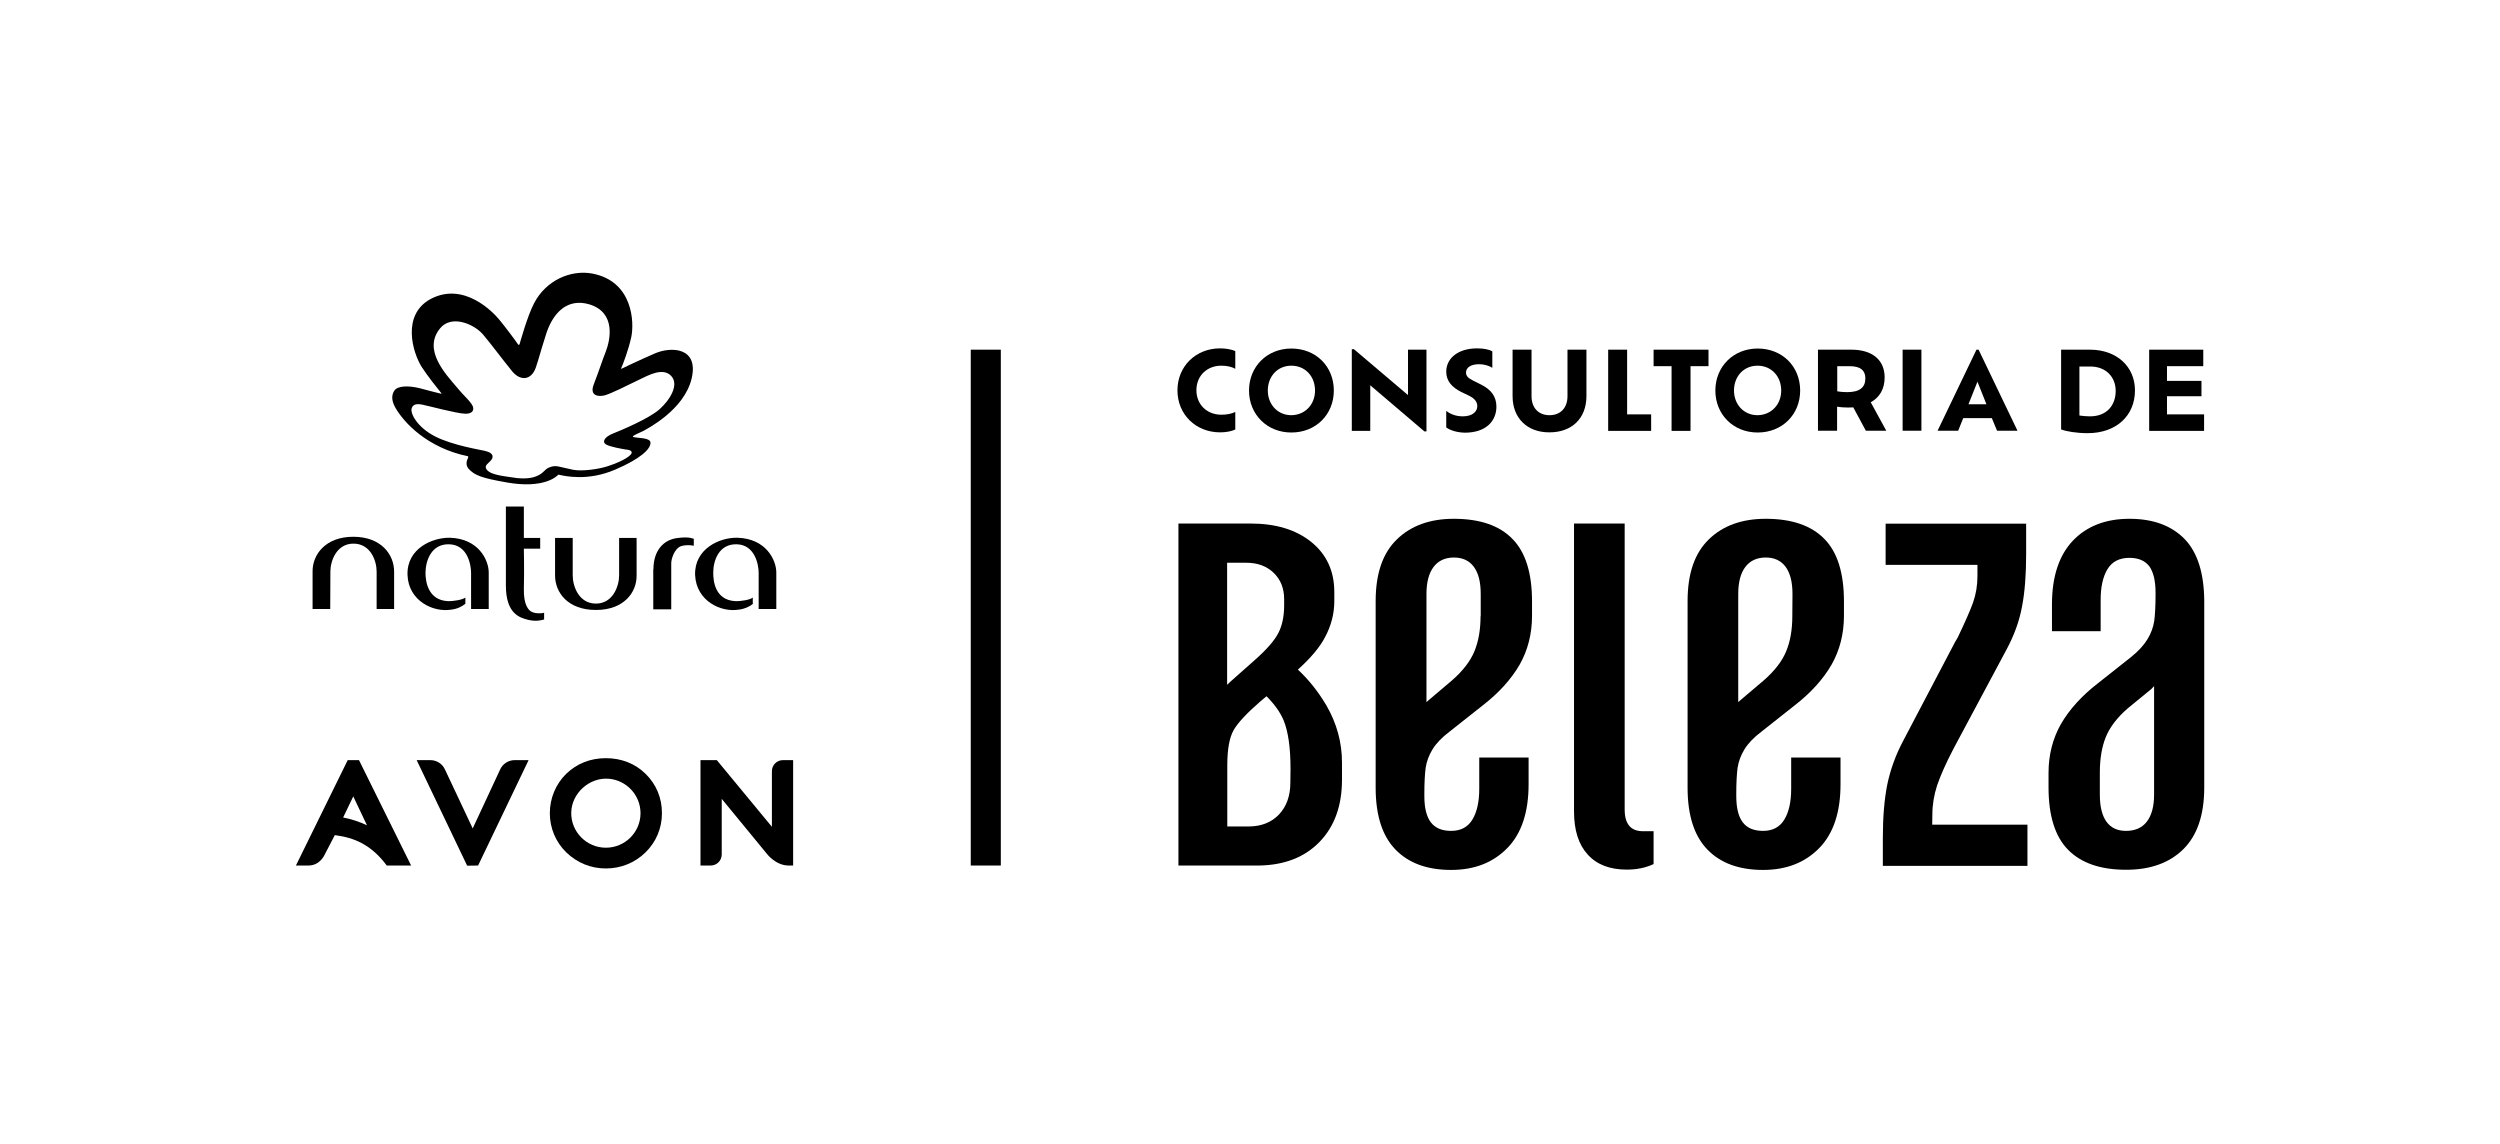
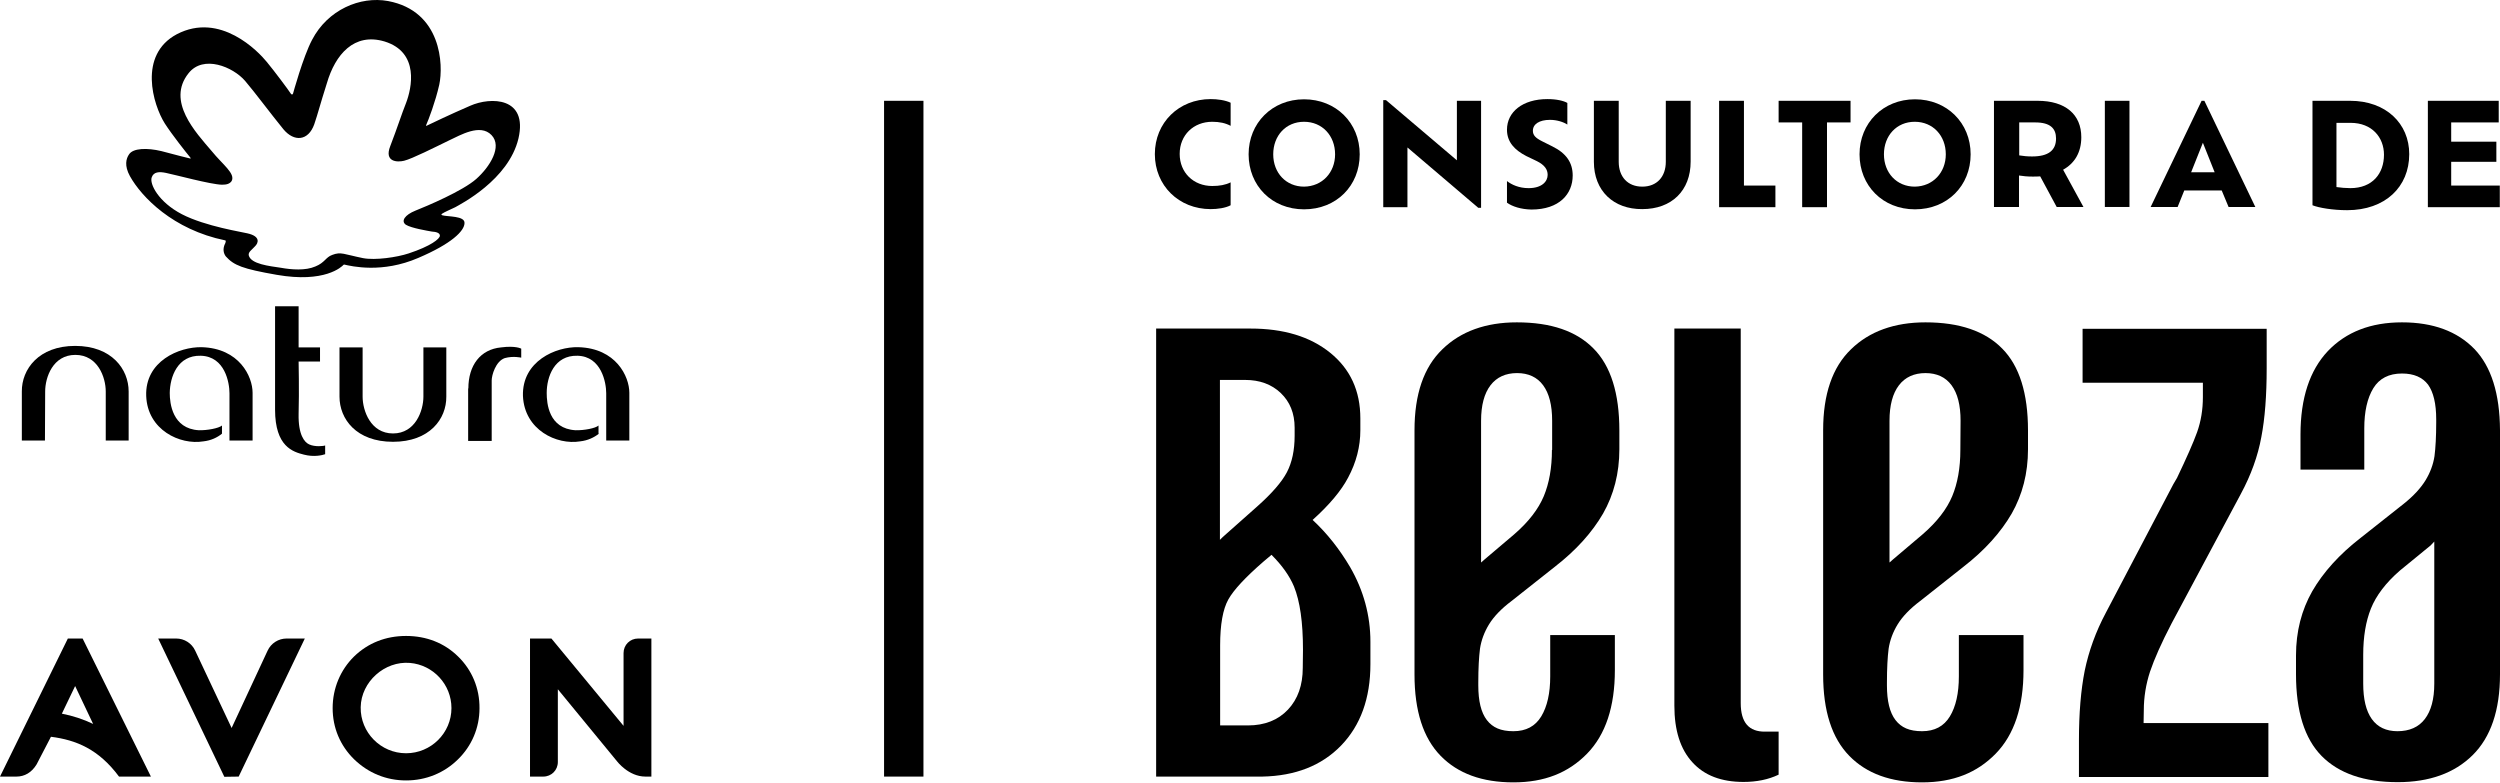
- <svg xmlns="http://www.w3.org/2000/svg" version="1.1" id="Layer_1" x="0px" y="0px" viewBox="0 0 1530 700" style="enable-background:new 0 0 1530 700;" xml:space="preserve">
-   <rect x="594.1" y="214" width="18.4" height="315.7" />
+ <svg xmlns="http://www.w3.org/2000/svg" id="Layer_1" width="1167.9" height="365.49" viewBox="0 0 1167.9 365.49">
+   <rect x="413" y="47.09" width="18.4" height="315.7" />
  <g>
    <g>
-       <g>
-         <path d="M756,262.8c-2.4,1.3-6.2,1.8-9.3,1.8c-14.9,0-26.1-11-26.1-25.7s11.2-25.7,26.1-25.7c3.1,0,6.8,0.5,9.3,1.7v10.8     c-2.4-1.3-5.2-1.9-8.6-1.9c-8.7,0-15.2,6.2-15.2,15s6.5,15,15.2,15c3.4,0,6.2-0.5,8.6-1.7V262.8z" />
-         <path d="M764.4,239c0-14.6,11-25.7,25.9-25.7c15.1,0,26,11,26,25.7c0,14.6-10.9,25.7-26,25.7C775.4,264.7,764.4,253.6,764.4,239z      M804.8,239c0-8.7-6-15.2-14.5-15.2c-8.4,0-14.4,6.5-14.4,15.2c0,8.5,6,15.1,14.4,15.1C798.8,254,804.8,247.5,804.8,239z" />
-         <path d="M873,214v50h-1.3l-33.1-28.2v27.9h-11.3v-50h1.3l33.1,28.1V214H873z" />
-         <path d="M885.1,261.6v-10.1c2.2,1.7,5.6,3.3,10.1,3.3c6.2,0,8.9-3.1,8.9-6.2c0-2.5-1.4-4.6-5-6.4l-5-2.4c-5.4-2.8-9-6.5-9-12.3     c0-8.3,7.3-14.3,18.9-14.3c4.3,0,7.6,0.8,9.3,1.8v10.1c-1.8-1.2-4.9-2.2-8.1-2.2c-5,0-8,2-8,5.1c0,2.1,1.3,3.4,4.3,4.9l4.8,2.4     c6.5,3.2,9.5,7.6,9.5,13.6c0,8.6-6.2,15.9-19.3,15.9C891.7,264.7,887.6,263.4,885.1,261.6z" />
-         <path d="M925.7,242.5V214h11.6v28.5c0,6.9,4.1,11.6,11,11.6s11-4.7,11-11.6V214h11.6v28.4c0,13.6-8.9,22.2-22.6,22.2     C934.9,264.7,925.7,256.1,925.7,242.5z" />
-         <path d="M1010.5,253.6v10.1h-26.3V214h11.6v39.6H1010.5z" />
-         <path d="M1023,224.1h-11V214h33.6v10.1h-11v39.6H1023V224.1z" />
-         <path d="M1049.8,239c0-14.6,11-25.7,25.9-25.7c15.1,0,26,11,26,25.7c0,14.6-10.9,25.7-26,25.7     C1060.7,264.7,1049.8,253.6,1049.8,239z M1090.1,239c0-8.7-6-15.2-14.5-15.2c-8.4,0-14.4,6.5-14.4,15.2c0,8.5,6,15.1,14.4,15.1     C1084.1,254,1090.1,247.5,1090.1,239z" />
-         <path d="M1141.9,263.6l-7.7-14.3c-1.1,0.1-2.3,0.1-3.6,0.1c-2.4,0-4.4-0.2-6.3-0.5v14.7h-11.7V214h20.4c13,0,20.4,6.4,20.4,17     c0,7.1-3.1,12.2-8.5,15.2l9.5,17.4H1141.9z M1141.6,231.6c0-4.6-2.6-7.5-9.7-7.5h-7.5v15.4c1.8,0.3,3.8,0.5,6,0.5     C1138.1,240,1141.6,237.1,1141.6,231.6z" />
-         <path d="M1164.4,214h11.5v49.6h-11.5V214z" />
-         <path d="M1219,255.9h-17.5l-3.1,7.7h-12.6l23.8-49.6h1.3l23.8,49.6h-12.5L1219,255.9z M1210.2,233.6l-5.5,13.8h11L1210.2,233.6z" />
-       </g>
+       <path d="m574.9,95.89c-2.4,1.3-6.2,1.8-9.3,1.8-14.9,0-26.1-11-26.1-25.7s11.2-25.7,26.1-25.7c3.1,0,6.8.5,9.3,1.7v10.8c-2.4-1.3-5.2-1.9-8.6-1.9-8.7,0-15.2,6.2-15.2,15s6.5,15,15.2,15c3.4,0,6.2-.5,8.6-1.7v10.7Z" />
+       <path d="m583.3,72.09c0-14.6,11-25.7,25.9-25.7s26,11,26,25.7-10.9,25.7-26,25.7-25.9-11.1-25.9-25.7Zm40.4,0c0-8.7-6-15.2-14.5-15.2s-14.4,6.5-14.4,15.2,6,15.1,14.4,15.1c8.5-.1,14.5-6.6,14.5-15.1Z" />
+       <path d="m691.9,47.09v50h-1.3l-33.1-28.2v27.9h-11.3v-50h1.3l33.1,28.1v-27.8h11.3Z" />
+       <path d="m704,94.69v-10.1c2.2,1.7,5.6,3.3,10.1,3.3,6.2,0,8.9-3.1,8.9-6.2,0-2.5-1.4-4.6-5-6.4l-5-2.4c-5.4-2.8-9-6.5-9-12.3,0-8.3,7.3-14.3,18.9-14.3,4.3,0,7.6.8,9.3,1.8v10.1c-1.8-1.2-4.9-2.2-8.1-2.2-5,0-8,2-8,5.1,0,2.1,1.3,3.4,4.3,4.9l4.8,2.4c6.5,3.2,9.5,7.6,9.5,13.6,0,8.6-6.2,15.9-19.3,15.9-4.8-.1-8.9-1.4-11.4-3.2Z" />
+       <path d="m744.6,75.59v-28.5h11.6v28.5c0,6.9,4.1,11.6,11,11.6s11-4.7,11-11.6v-28.5h11.6v28.4c0,13.6-8.9,22.2-22.6,22.2-13.4.1-22.6-8.5-22.6-22.1Z" />
+       <path d="m829.4,86.69v10.1h-26.3v-49.7h11.6v39.6h14.7Z" />
+       <path d="m841.9,57.19h-11v-10.1h33.6v10.1h-11v39.6h-11.6v-39.6Z" />
+       <path d="m868.7,72.09c0-14.6,11-25.7,25.9-25.7s26,11,26,25.7-10.9,25.7-26,25.7-25.9-11.1-25.9-25.7Zm40.3,0c0-8.7-6-15.2-14.5-15.2s-14.4,6.5-14.4,15.2,6,15.1,14.4,15.1c8.5-.1,14.5-6.6,14.5-15.1Z" />
+       <path d="m960.8,96.69l-7.7-14.3c-1.1.1-2.3.1-3.6.1-2.4,0-4.4-.2-6.3-.5v14.7h-11.7v-49.6h20.4c13,0,20.4,6.4,20.4,17,0,7.1-3.1,12.2-8.5,15.2l9.5,17.4h-12.5Zm-.3-32c0-4.6-2.6-7.5-9.7-7.5h-7.5v15.4c1.8.3,3.8.5,6,.5,7.7,0,11.2-2.9,11.2-8.4Z" />
+       <path d="m983.3,47.09h11.5v49.6h-11.5v-49.6Z" />
+       <path d="m1037.9,88.99h-17.5l-3.1,7.7h-12.6l23.8-49.6h1.3l23.8,49.6h-12.5l-3.2-7.7Zm-8.8-22.3l-5.5,13.8h11l-5.5-13.8Z" />
    </g>
-     <path d="M1306.6,238.9c0,15.4-11.3,26.2-29,26.2c-6.7,0-13.2-1.1-16.2-2.3V214h17.6C1295.7,214,1306.6,224.6,1306.6,238.9z    M1294.8,239.2c0-8.1-5.6-14.9-15.6-14.9h-6.6v30c2.1,0.3,4.4,0.5,6.5,0.5C1289.4,254.8,1294.8,248,1294.8,239.2z" />
-     <path d="M1348.9,253.6v10.1h-33.6V214h33.1v10.1h-22.2v9h21.1v9.4h-21.1v11.1H1348.9z" />
-     <path d="M794.3,409.8c7.9-7.1,13.4-13.7,16.6-19.8c3.8-7.1,5.7-14.5,5.7-22.1v-5.5c0-12.9-4.7-23.1-14.1-30.7   c-9.4-7.6-21.8-11.3-37.2-11.3h-44.1v209.3h12.6H751h19.8c15.4-0.3,27.7-5.1,36.8-14.5c9.1-9.4,13.7-22.1,13.7-38v-10.5   c0-12.3-3.2-24-9.5-34.9C806.9,423.5,801.1,416.1,794.3,409.8z M762.8,344.4c6.7,0,12.3,2,16.6,6.1s6.5,9.5,6.5,16.2v3.8   c0,6.7-1.2,12.4-3.6,17c-2.4,4.6-7.1,10-14.1,16.2l-15.1,13.4c-0.7,0.6-1.4,1.3-2.1,2v-74.7L762.8,344.4L762.8,344.4z M789.7,478.9   c0,8.1-2.3,14.6-6.9,19.5c-4.6,4.9-10.9,7.4-18.7,7.4h-13v-37.4c0-9.8,1.3-16.9,3.8-21.4s8-10.4,16.4-17.7l3.8-3.2   c4.9,4.9,8.4,9.8,10.5,14.8c2.8,6.9,4.2,16.7,4.2,29.6L789.7,478.9L789.7,478.9z" />
-     <path d="M889.7,317.5c-14.5,0-26.2,4.2-34.8,12.6c-8.7,8.4-13,21-13,37.8V482c0,17.1,4.1,29.7,12.2,38c8.1,8.3,19.4,12.4,34,12.4   c14.3,0,25.7-4.5,34.4-13.4c8.7-8.9,13-22,13-39v-16.4h-30.2v19.3c0,7.8-1.4,14.1-4.2,18.7s-7.1,6.9-13,6.9   c-5.6,0-9.7-1.7-12.4-5.2s-4-8.9-4-16.2v-1.3c0-6.7,0.3-12,0.8-15.9c0.6-3.9,2-7.7,4.2-11.3c2.2-3.6,5.7-7.3,10.5-10.9l20.1-15.9   c10.1-7.8,17.6-16.2,22.7-25c5-8.8,7.6-18.8,7.6-30V368c0-17.3-4-30.1-12-38.2C917.6,321.6,905.7,317.5,889.7,317.5z M906.1,377.1   c0,8.4-1.3,15.6-3.8,21.6s-7.1,12-13.8,17.8l-13.8,11.7c-0.6,0.5-1.2,1-1.7,1.5v-66.2c0-7.3,1.5-12.8,4.4-16.6   c2.9-3.8,7.1-5.7,12.4-5.7c5.3,0,9.4,1.9,12.2,5.7c2.8,3.8,4.2,9.3,4.2,16.6v13.6H906.1z" />
-     <path d="M994.3,495.4v-175h-31v176.2c0,11.5,2.8,20.3,8.4,26.4c5.6,6.2,13.6,9.2,23.9,9.2c6.1,0,11.6-1.1,16.4-3.4v-20.1h-6.3   C998.1,508.8,994.3,504.4,994.3,495.4z" />
-     <path d="M1080.6,317.5c-14.5,0-26.2,4.2-34.8,12.6c-8.7,8.4-13,21-13,37.8V482c0,17.1,4.1,29.7,12.2,38s19.4,12.4,34,12.4   c14.3,0,25.7-4.5,34.4-13.4c8.7-8.9,13-22,13-39v-16.4h-30.2v19.3c0,7.8-1.4,14.1-4.2,18.7c-2.8,4.6-7.1,6.9-13,6.9   c-5.6,0-9.7-1.7-12.4-5.2c-2.7-3.5-4-8.9-4-16.2v-1.3c0-6.7,0.3-12,0.8-15.9c0.6-3.9,2-7.7,4.2-11.3c2.2-3.6,5.7-7.3,10.5-10.9   l20.1-15.9c10.1-7.8,17.6-16.2,22.7-25c5-8.8,7.6-18.8,7.6-30V368c0-17.3-4-30.1-12-38.2C1108.5,321.6,1096.5,317.5,1080.6,317.5z    M1096.9,377.1c0,8.4-1.3,15.6-3.8,21.6s-7.1,12-13.8,17.8l-13.8,11.7c-0.6,0.5-1.2,1-1.7,1.5v-66.2c0-7.3,1.5-12.8,4.4-16.6   c2.9-3.8,7.1-5.7,12.4-5.7s9.4,1.9,12.2,5.7c2.8,3.8,4.2,9.3,4.2,16.6L1096.9,377.1L1096.9,377.1z" />
-     <path d="M1182.6,498.7c0-6.1,1-12.2,2.9-18c2-5.9,5.3-13.4,10.1-22.6l32.3-60.4c4.8-8.9,8-17.8,9.6-26.6c1.7-8.8,2.5-19.5,2.5-32.1   v-18.5h-86v25.2h56.2v6.7c0,5.9-0.9,11.3-2.7,16.4c-1.8,5-5,12.2-9.4,21.4l-1.7,2.9l-31.5,60c-4.8,9-8,18-9.9,27.1   c-1.8,9.1-2.7,19.9-2.7,32.5v17.2h88.5v-25.2h-58.3L1182.6,498.7L1182.6,498.7z" />
-     <path d="M1337,329.9c-8-8.2-19.2-12.4-33.8-12.4c-14.5,0-26.1,4.5-34.6,13.4c-8.5,9-12.8,22-12.8,39v16.4h29.8V367   c0-7.8,1.4-14.1,4.2-18.7c2.8-4.6,7.3-6.9,13.4-6.9c5.6,0,9.6,1.8,12.2,5.2c2.5,3.5,3.8,8.9,3.8,16.2v1.3c0,6.7-0.3,12-0.8,15.9   c-0.6,3.9-2,7.7-4.2,11.3c-2.2,3.6-5.6,7.3-10.1,10.9l-20.1,15.9c-10.1,7.8-17.6,16.2-22.7,25c-5,8.8-7.6,18.8-7.6,30v8.8   c0,17.3,4,30.1,12,38.2c8,8.1,19.8,12.2,35.5,12.2c14.8,0,26.5-4.2,35-12.6c8.5-8.4,12.8-21,12.8-37.8v-114   C1348.9,350.8,1344.9,338.1,1337,329.9z M1313.9,502.8c-2.9,3.8-7.2,5.7-12.8,5.7c-5.3,0-9.3-1.9-12-5.7c-2.7-3.8-4-9.3-4-16.6   v-13.4c0-8.4,1.2-15.6,3.6-21.6s6.9-12,13.6-17.8l14.3-11.7c0.6-0.6,1.1-1.1,1.7-1.8v66.4C1318.3,493.5,1316.8,499,1313.9,502.8z" />
+     <path d="m1125.5,71.99c0,15.4-11.3,26.2-29,26.2-6.7,0-13.2-1.1-16.2-2.3v-48.8h17.6c16.7,0,27.6,10.6,27.6,24.9Zm-11.8.3c0-8.1-5.6-14.9-15.6-14.9h-6.6v30c2.1.3,4.4.5,6.5.5,10.3,0,15.7-6.8,15.7-15.6Z" />
+     <path d="m1167.8,86.69v10.1h-33.6v-49.7h33.1v10.1h-22.2v9h21.1v9.4h-21.1v11.1h22.7Z" />
+     <path d="m613.2,242.89c7.9-7.1,13.4-13.7,16.6-19.8,3.8-7.1,5.7-14.5,5.7-22.1v-5.5c0-12.9-4.7-23.1-14.1-30.7-9.4-7.6-21.8-11.3-37.2-11.3h-44.1v209.3h49.6c15.4-.3,27.7-5.1,36.8-14.5,9.1-9.4,13.7-22.1,13.7-38v-10.5c0-12.3-3.2-24-9.5-34.9-4.9-8.3-10.7-15.7-17.5-22Zm-31.5-65.4c6.7,0,12.3,2,16.6,6.1s6.5,9.5,6.5,16.2v3.8c0,6.7-1.2,12.4-3.6,17-2.4,4.6-7.1,10-14.1,16.2l-15.1,13.4c-.7.6-1.4,1.3-2.1,2v-74.7h11.8Zm26.9,134.5c0,8.1-2.3,14.6-6.9,19.5-4.6,4.9-10.9,7.4-18.7,7.4h-13v-37.4c0-9.8,1.3-16.9,3.8-21.4s8-10.4,16.4-17.7l3.8-3.2c4.9,4.9,8.4,9.8,10.5,14.8,2.8,6.9,4.2,16.7,4.2,29.6l-.1,8.4h0Z" />
+     <path d="m708.6,150.59c-14.5,0-26.2,4.2-34.8,12.6-8.7,8.4-13,21-13,37.8v114.1c0,17.1,4.1,29.7,12.2,38,8.1,8.3,19.4,12.4,34,12.4s25.7-4.5,34.4-13.4c8.7-8.9,13-22,13-39v-16.4h-30.2v19.3c0,7.8-1.4,14.1-4.2,18.7s-7.1,6.9-13,6.9-9.7-1.7-12.4-5.2-4-8.9-4-16.2v-1.3c0-6.7.3-12,.8-15.9.6-3.9,2-7.7,4.2-11.3,2.2-3.6,5.7-7.3,10.5-10.9l20.1-15.9c10.1-7.8,17.6-16.2,22.7-25,5-8.8,7.6-18.8,7.6-30v-8.8c0-17.3-4-30.1-12-38.2-8-8.2-19.9-12.3-35.9-12.3Zm16.4,59.6c0,8.4-1.3,15.6-3.8,21.6s-7.1,12-13.8,17.8l-13.8,11.7c-.6.5-1.2,1-1.7,1.5v-66.2c0-7.3,1.5-12.8,4.4-16.6,2.9-3.8,7.1-5.7,12.4-5.7s9.4,1.9,12.2,5.7c2.8,3.8,4.2,9.3,4.2,16.6v13.6h-.1Z" />
+     <path d="m813.2,328.49v-175h-31v176.2c0,11.5,2.8,20.3,8.4,26.4,5.6,6.2,13.6,9.2,23.9,9.2,6.1,0,11.6-1.1,16.4-3.4v-20.1h-6.3c-7.6.1-11.4-4.3-11.4-13.3Z" />
+     <path d="m899.5,150.59c-14.5,0-26.2,4.2-34.8,12.6-8.7,8.4-13,21-13,37.8v114.1c0,17.1,4.1,29.7,12.2,38s19.4,12.4,34,12.4,25.7-4.5,34.4-13.4c8.7-8.9,13-22,13-39v-16.4h-30.2v19.3c0,7.8-1.4,14.1-4.2,18.7-2.8,4.6-7.1,6.9-13,6.9s-9.7-1.7-12.4-5.2c-2.7-3.5-4-8.9-4-16.2v-1.3c0-6.7.3-12,.8-15.9.6-3.9,2-7.7,4.2-11.3,2.2-3.6,5.7-7.3,10.5-10.9l20.1-15.9c10.1-7.8,17.6-16.2,22.7-25,5-8.8,7.6-18.8,7.6-30v-8.8c0-17.3-4-30.1-12-38.2-8-8.2-20-12.3-35.9-12.3Zm16.3,59.6c0,8.4-1.3,15.6-3.8,21.6s-7.1,12-13.8,17.8l-13.8,11.7c-.6.5-1.2,1-1.7,1.5v-66.2c0-7.3,1.5-12.8,4.4-16.6,2.9-3.8,7.1-5.7,12.4-5.7s9.4,1.9,12.2,5.7c2.8,3.8,4.2,9.3,4.2,16.6l-.1,13.6h0Z" />
+     <path d="m1001.5,331.79c0-6.1,1-12.2,2.9-18,2-5.9,5.3-13.4,10.1-22.6l32.3-60.4c4.8-8.9,8-17.8,9.6-26.6,1.7-8.8,2.5-19.5,2.5-32.1v-18.5h-86v25.2h56.2v6.7c0,5.9-.9,11.3-2.7,16.4-1.8,5-5,12.2-9.4,21.4l-1.7,2.9-31.5,60c-4.8,9-8,18-9.9,27.1-1.8,9.1-2.7,19.9-2.7,32.5v17.2h88.5v-25.2h-58.3l.1-6h0Z" />
+     <path d="m1155.9,162.99c-8-8.2-19.2-12.4-33.8-12.4s-26.1,4.5-34.6,13.4c-8.5,9-12.8,22-12.8,39v16.4h29.8v-19.3c0-7.8,1.4-14.1,4.2-18.7,2.8-4.6,7.3-6.9,13.4-6.9,5.6,0,9.6,1.8,12.2,5.2,2.5,3.5,3.8,8.9,3.8,16.2v1.3c0,6.7-.3,12-.8,15.9-.6,3.9-2,7.7-4.2,11.3-2.2,3.6-5.6,7.3-10.1,10.9l-20.1,15.9c-10.1,7.8-17.6,16.2-22.7,25-5,8.8-7.6,18.8-7.6,30v8.8c0,17.3,4,30.1,12,38.2,8,8.1,19.8,12.2,35.5,12.2,14.8,0,26.5-4.2,35-12.6,8.5-8.4,12.8-21,12.8-37.8v-114c-.1-17.1-4.1-29.8-12-38Zm-23.1,172.9c-2.9,3.8-7.2,5.7-12.8,5.7-5.3,0-9.3-1.9-12-5.7-2.7-3.8-4-9.3-4-16.6v-13.4c0-8.4,1.2-15.6,3.6-21.6s6.9-12,13.6-17.8l14.3-11.7c.6-.6,1.1-1.1,1.7-1.8v66.4c0,7.2-1.5,12.7-4.4,16.5Z" />
  </g>
  <g>
    <g>
-       <path d="M285.9,529.8L255,465.2h8.4c3.8,0,7.3,2.2,8.9,5.7l17,36.1l16.8-36.1c1.6-3.5,5.1-5.7,8.9-5.7h8.5l-30.9,64.5L285.9,529.8    L285.9,529.8z" />
-       <path d="M219.7,465.2h-6.9l-31.7,64.5h7.7c3.8,0,7.1-1.9,9.4-5.7l6.7-12.9c11.8,1.5,22.3,5.8,31.8,18.6h14.9L219.7,465.2z     M216.2,487.4l8.4,17.7c-4.6-2.2-9.5-3.8-14.6-4.8L216.2,487.4z" />
-       <path d="M479.2,465.2c-3.8,0-6.8,3-6.8,6.8v34l-33.7-40.8h-10l0,0v64.5h6.2c3.8,0,6.8-3,6.8-6.8v-34l27.6,33.6    c0,0,5.4,7.2,13.3,7.2h2.8v-64.5H479.2z" />
-       <path d="M370.8,518.8c-11.8,0-21.4-9.7-21.2-21.5c0.2-11.9,11.2-21.7,23-20.7c10.8,0.9,19.4,10,19.4,21.1    C392,509.3,382.5,518.8,370.8,518.8 M395.1,473.6c-6.4-6.3-14.8-9.6-24.3-9.6s-17.8,3.3-24.3,9.6c-6.4,6.3-10,14.9-10,24.1    c0,9,3.5,17.5,10,23.9c6.6,6.4,15,9.9,24.3,9.9c9.2,0,17.8-3.5,24.2-9.8c6.5-6.3,10.1-14.8,10.1-23.9    C405.2,488.5,401.6,479.9,395.1,473.6" />
+       <path d="m104.8,362.89l-30.9-64.6h8.4c3.8,0,7.3,2.2,8.9,5.7l17,36.1,16.8-36.1c1.6-3.5,5.1-5.7,8.9-5.7h8.5l-30.9,64.5-6.7.1h0Z" />
+       <path d="m38.6,298.29h-6.9L0,362.79h7.7c3.8,0,7.1-1.9,9.4-5.7l6.7-12.9c11.8,1.5,22.3,5.8,31.8,18.6h14.9l-31.9-64.5Zm-3.5,22.2l8.4,17.7c-4.6-2.2-9.5-3.8-14.6-4.8l6.2-12.9Z" />
+       <path d="m298.1,298.29c-3.8,0-6.8,3-6.8,6.8v34l-33.7-40.8h-10v64.5h6.2c3.8,0,6.8-3,6.8-6.8v-34l27.6,33.6s5.4,7.2,13.3,7.2h2.8v-64.5h-6.2Z" />
+       <path d="m189.7,351.89c-11.8,0-21.4-9.7-21.2-21.5.2-11.9,11.2-21.7,23-20.7,10.8.9,19.4,10,19.4,21.1,0,11.6-9.5,21.1-21.2,21.1m24.3-45.2c-6.4-6.3-14.8-9.6-24.3-9.6s-17.8,3.3-24.3,9.6c-6.4,6.3-10,14.9-10,24.1s3.5,17.5,10,23.9c6.6,6.4,15,9.9,24.3,9.9s17.8-3.5,24.2-9.8c6.5-6.3,10.1-14.8,10.1-23.9.1-9.3-3.5-17.9-10-24.2" />
    </g>
    <g>
-       <path d="M216.2,328.5c17.1,0,25,10.9,25,21.3v22.9h-10.7v-22.9c0-6.6-3.7-17.1-14.2-17.1c-10.3,0-14.1,10.5-14.1,17.1    c0,6.5-0.1,22.9-0.1,22.9h-10.8v-22.9C191.2,339.4,199.2,328.5,216.2,328.5" />
-       <path d="M364.7,373.3c-17.2,0-25-10.7-25-21.1v-23h10.8v23c0,6.5,3.7,17.2,14.2,17.2c10.4,0,14.2-10.7,14.2-17.2v-23h10.7v23    C389.7,362.6,381.8,373.3,364.7,373.3" />
-       <path d="M284.8,369.5c-2.2,1.8-5.1,3.2-8.7,3.6c-10.9,1.8-26.1-5.3-26.7-21.2c-0.6-16.3,15.4-23,25.9-22.8    c17.6,0.5,23.8,13.7,23.8,21.3v22.3h-10.8v-22.1c0-4.9-2.1-17.2-13.4-17.5c-10.9-0.3-14.4,9.9-14.5,17.4c0,4.8,1.2,16.7,13.6,17.4    c3.8,0.1,9.3-0.9,10.8-2.2V369.5z" />
-       <path d="M333,379.1c-1.4,0.5-5.3,1.4-9.9,0.2c-5.1-1.3-13.5-3.7-13.5-21V310h11v19.2h10v6.6h-10c0,0,0.3,13.7,0,24.5    c-0.2,9.7,2.7,13.2,4.9,14.2c2.7,1.3,7,0.8,7.5,0.5V379.1z" />
-       <path d="M399.9,348.4c0-10.8,5.6-18.3,15.3-19.2c6.9-0.9,9.4,0.6,9.4,0.6v4.2c0,0-3.7-0.9-7.7,0.2c-4.3,1.5-6.1,8.1-6.1,10.4    c0,7.9,0,28.3,0,28.3h-11v-24.5" />
-       <path d="M460.9,369.5c-2.3,1.8-5.2,3.2-8.8,3.6c-10.9,1.8-26-5.3-26.7-21.2c-0.5-16.3,15.4-23.1,25.9-22.8    c17.6,0.5,23.8,13.7,23.8,21.3v22.3h-10.8v-22.1c0-4.9-2.2-17.2-13.4-17.5c-10.9-0.3-14.4,9.9-14.4,17.4c0,4.8,0.9,16.7,13.5,17.4    c3.9,0.1,9.3-0.9,10.7-2.2v3.8H460.9z" />
-       <path d="M360.8,186.3c-14.3-4.3-23.1,6.1-27,19.5c-3.4,10.7-4,13.6-5.9,19.2c-2.8,7.8-9.4,8.3-14.4,2.3    c-5.8-7.1-13.6-17.6-17.9-22.6c-5.7-6.6-19.5-12.3-26.4-3.6c-10.5,13.1,3.4,27.7,10.8,36.4c5.1,6.3,11.2,10.5,9.3,14    c-0.9,1.3-2.3,1.7-4.5,1.7c-5.2-0.1-22.1-4.7-26.1-5.5c-3.3-0.7-5.8-0.5-6.7,2c-1.2,3,3.1,11.6,14.1,17.3    c11,5.7,28.8,8.4,30.5,8.9c6.4,1.4,5.2,4.6,3.6,6.1c-1.4,1.6-3.2,2.6-2.9,4.2c1,4.1,9.7,5,15,5.8c5,0.9,11.5,1.4,16.1-0.6    c4.5-1.8,4.8-4.3,7.9-5.4c4.1-1.6,5.5-0.3,14.4,1.5c5.7,1.1,15.9-0.4,21.3-2.2c10.3-3.4,14.6-6.8,14.6-8.3c0-1.3-1.8-1.8-3.7-1.9    c-2.2-0.4-9.6-1.6-12.2-3.2c-2.4-1.7-0.5-4.6,4.5-6.6c5.3-2.1,22.1-9.2,28.4-14.8c6.3-5.6,12.3-15.1,7.1-20.5    c-5.3-5.5-14.6,0.1-19.6,2.4c-6.8,3.3-17.5,8.7-21.2,9.6c-3.2,0.8-9.4,0.6-6.5-6.8c3.5-9.1,5.2-14.7,7.4-20.2    C373.4,208.2,377.2,191.4,360.8,186.3 M423.3,231.6c-4.6,19.4-27.3,30.8-29.5,32.1c-2.3,1.1-5.1,2.3-6.1,3    c-0.4,0.3-0.7,0.5,0.1,0.8c2.4,0.7,10.5,0.2,10.3,3.6c0,3.7-6.1,9.7-21.6,16.3c-16.9,7.3-31.1,3.9-34.6,3.1l-0.3,0.1    c-0.9,1-8.8,8.6-31.2,4.7c-16-2.8-20-4.4-23.8-8.6c-1-1.3-1.7-3.5-0.2-6.3c0.2-0.7,0.3-1.1-0.1-1.2c-24.4-5-39.1-20.3-44.5-30    c-2.7-4.9-1.8-8.2-0.4-10.2c1.9-2.9,8.4-3.1,15.1-1.5c7.4,2,11.6,3,13.2,3.4c0.5,0.2,0.6,0,0.3-0.4c-1.9-2.3-8.5-10.6-11.9-15.9    c-5.5-8.7-12.6-32,5.6-41.7c20.3-10.6,38.1,8.1,42,12.9c3.5,4.2,10.5,13.6,11,14.5c0.9,1.5,1.3,0.3,1.3,0.3s4.7-17.2,8.9-25.1    c7.3-14,22.4-20.5,35.5-18.1c25,4.7,25.9,29.9,23.9,39.1c-1.8,8-5.1,16.6-6.1,18.8c-0.2,0.4,0,0.5,0.3,0.3    c1.9-0.9,10.8-5.2,20.3-9.3C410.3,212.1,427.8,212.2,423.3,231.6" />
+       <path d="m35.1,161.59c17.1,0,25,10.9,25,21.3v22.9h-10.7v-22.9c0-6.6-3.7-17.1-14.2-17.1s-14.1,10.5-14.1,17.1-.1,22.9-.1,22.9h-10.8v-22.9c-.1-10.4,7.9-21.3,24.9-21.3" />
+       <path d="m183.6,206.39c-17.2,0-25-10.7-25-21.1v-23h10.8v23c0,6.5,3.7,17.2,14.2,17.2s14.2-10.7,14.2-17.2v-23h10.7v23c.1,10.4-7.8,21.1-24.9,21.1" />
+       <path d="m103.7,202.59c-2.2,1.8-5.1,3.2-8.7,3.6-10.9,1.8-26.1-5.3-26.7-21.2-.6-16.3,15.4-23,25.9-22.8,17.6.5,23.8,13.7,23.8,21.3v22.3h-10.8v-22.1c0-4.9-2.1-17.2-13.4-17.5-10.9-.3-14.4,9.9-14.5,17.4,0,4.8,1.2,16.7,13.6,17.4,3.8.1,9.3-.9,10.8-2.2v3.8Z" />
+       <path d="m151.9,212.19c-1.4.5-5.3,1.4-9.9.2-5.1-1.3-13.5-3.7-13.5-21v-48.3h11v19.2h10v6.6h-10s.3,13.7,0,24.5c-.2,9.7,2.7,13.2,4.9,14.2,2.7,1.3,7,.8,7.5.5v4.1Z" />
+       <path d="m218.8,181.49c0-10.8,5.6-18.3,15.3-19.2,6.9-.9,9.4.6,9.4.6v4.2s-3.7-.9-7.7.2c-4.3,1.5-6.1,8.1-6.1,10.4v28.3h-11v-24.5" />
+       <path d="m279.8,202.59c-2.3,1.8-5.2,3.2-8.8,3.6-10.9,1.8-26-5.3-26.7-21.2-.5-16.3,15.4-23.1,25.9-22.8,17.6.5,23.8,13.7,23.8,21.3v22.3h-10.8v-22.1c0-4.9-2.2-17.2-13.4-17.5-10.9-.3-14.4,9.9-14.4,17.4,0,4.8.9,16.7,13.5,17.4,3.9.1,9.3-.9,10.7-2.2v3.8h.2Z" />
+       <path d="m179.7,19.39c-14.3-4.3-23.1,6.1-27,19.5-3.4,10.7-4,13.6-5.9,19.2-2.8,7.8-9.4,8.3-14.4,2.3-5.8-7.1-13.6-17.6-17.9-22.6-5.7-6.6-19.5-12.3-26.4-3.6-10.5,13.1,3.4,27.7,10.8,36.4,5.1,6.3,11.2,10.5,9.3,14-.9,1.3-2.3,1.7-4.5,1.7-5.2-.1-22.1-4.7-26.1-5.5-3.3-.7-5.8-.5-6.7,2-1.2,3,3.1,11.6,14.1,17.3,11,5.7,28.8,8.4,30.5,8.9,6.4,1.4,5.2,4.6,3.6,6.1-1.4,1.6-3.2,2.6-2.9,4.2,1,4.1,9.7,5,15,5.8,5,.9,11.5,1.4,16.1-.6,4.5-1.8,4.8-4.3,7.9-5.4,4.1-1.6,5.5-.3,14.4,1.5,5.7,1.1,15.9-.4,21.3-2.2,10.3-3.4,14.6-6.8,14.6-8.3,0-1.3-1.8-1.8-3.7-1.9-2.2-.4-9.6-1.6-12.2-3.2-2.4-1.7-.5-4.6,4.5-6.6,5.3-2.1,22.1-9.2,28.4-14.8,6.3-5.6,12.3-15.1,7.1-20.5-5.3-5.5-14.6.1-19.6,2.4-6.8,3.3-17.5,8.7-21.2,9.6-3.2.8-9.4.6-6.5-6.8,3.5-9.1,5.2-14.7,7.4-20.2,2.6-6.8,6.4-23.6-10-28.7m62.5,45.3c-4.6,19.4-27.3,30.8-29.5,32.1-2.3,1.1-5.1,2.3-6.1,3-.4.3-.7.5.1.8,2.4.7,10.5.2,10.3,3.6,0,3.7-6.1,9.7-21.6,16.3-16.9,7.3-31.1,3.9-34.6,3.1l-.3.1c-.9,1-8.8,8.6-31.2,4.7-16-2.8-20-4.4-23.8-8.6-1-1.3-1.7-3.5-.2-6.3.2-.7.3-1.1-.1-1.2-24.4-5-39.1-20.3-44.5-30-2.7-4.9-1.8-8.2-.4-10.2,1.9-2.9,8.4-3.1,15.1-1.5,7.4,2,11.6,3,13.2,3.4.5.2.6,0,.3-.4-1.9-2.3-8.5-10.6-11.9-15.9-5.5-8.7-12.6-32,5.6-41.7,20.3-10.6,38.1,8.1,42,12.9,3.5,4.2,10.5,13.6,11,14.5.9,1.5,1.3.3,1.3.3,0,0,4.7-17.2,8.9-25.1C153.1,4.59,168.2-1.91,181.3.49c25,4.7,25.9,29.9,23.9,39.1-1.8,8-5.1,16.6-6.1,18.8-.2.4,0,.5.3.3,1.9-.9,10.8-5.2,20.3-9.3,9.5-4.2,27-4.1,22.5,15.3" />
    </g>
  </g>
</svg>
